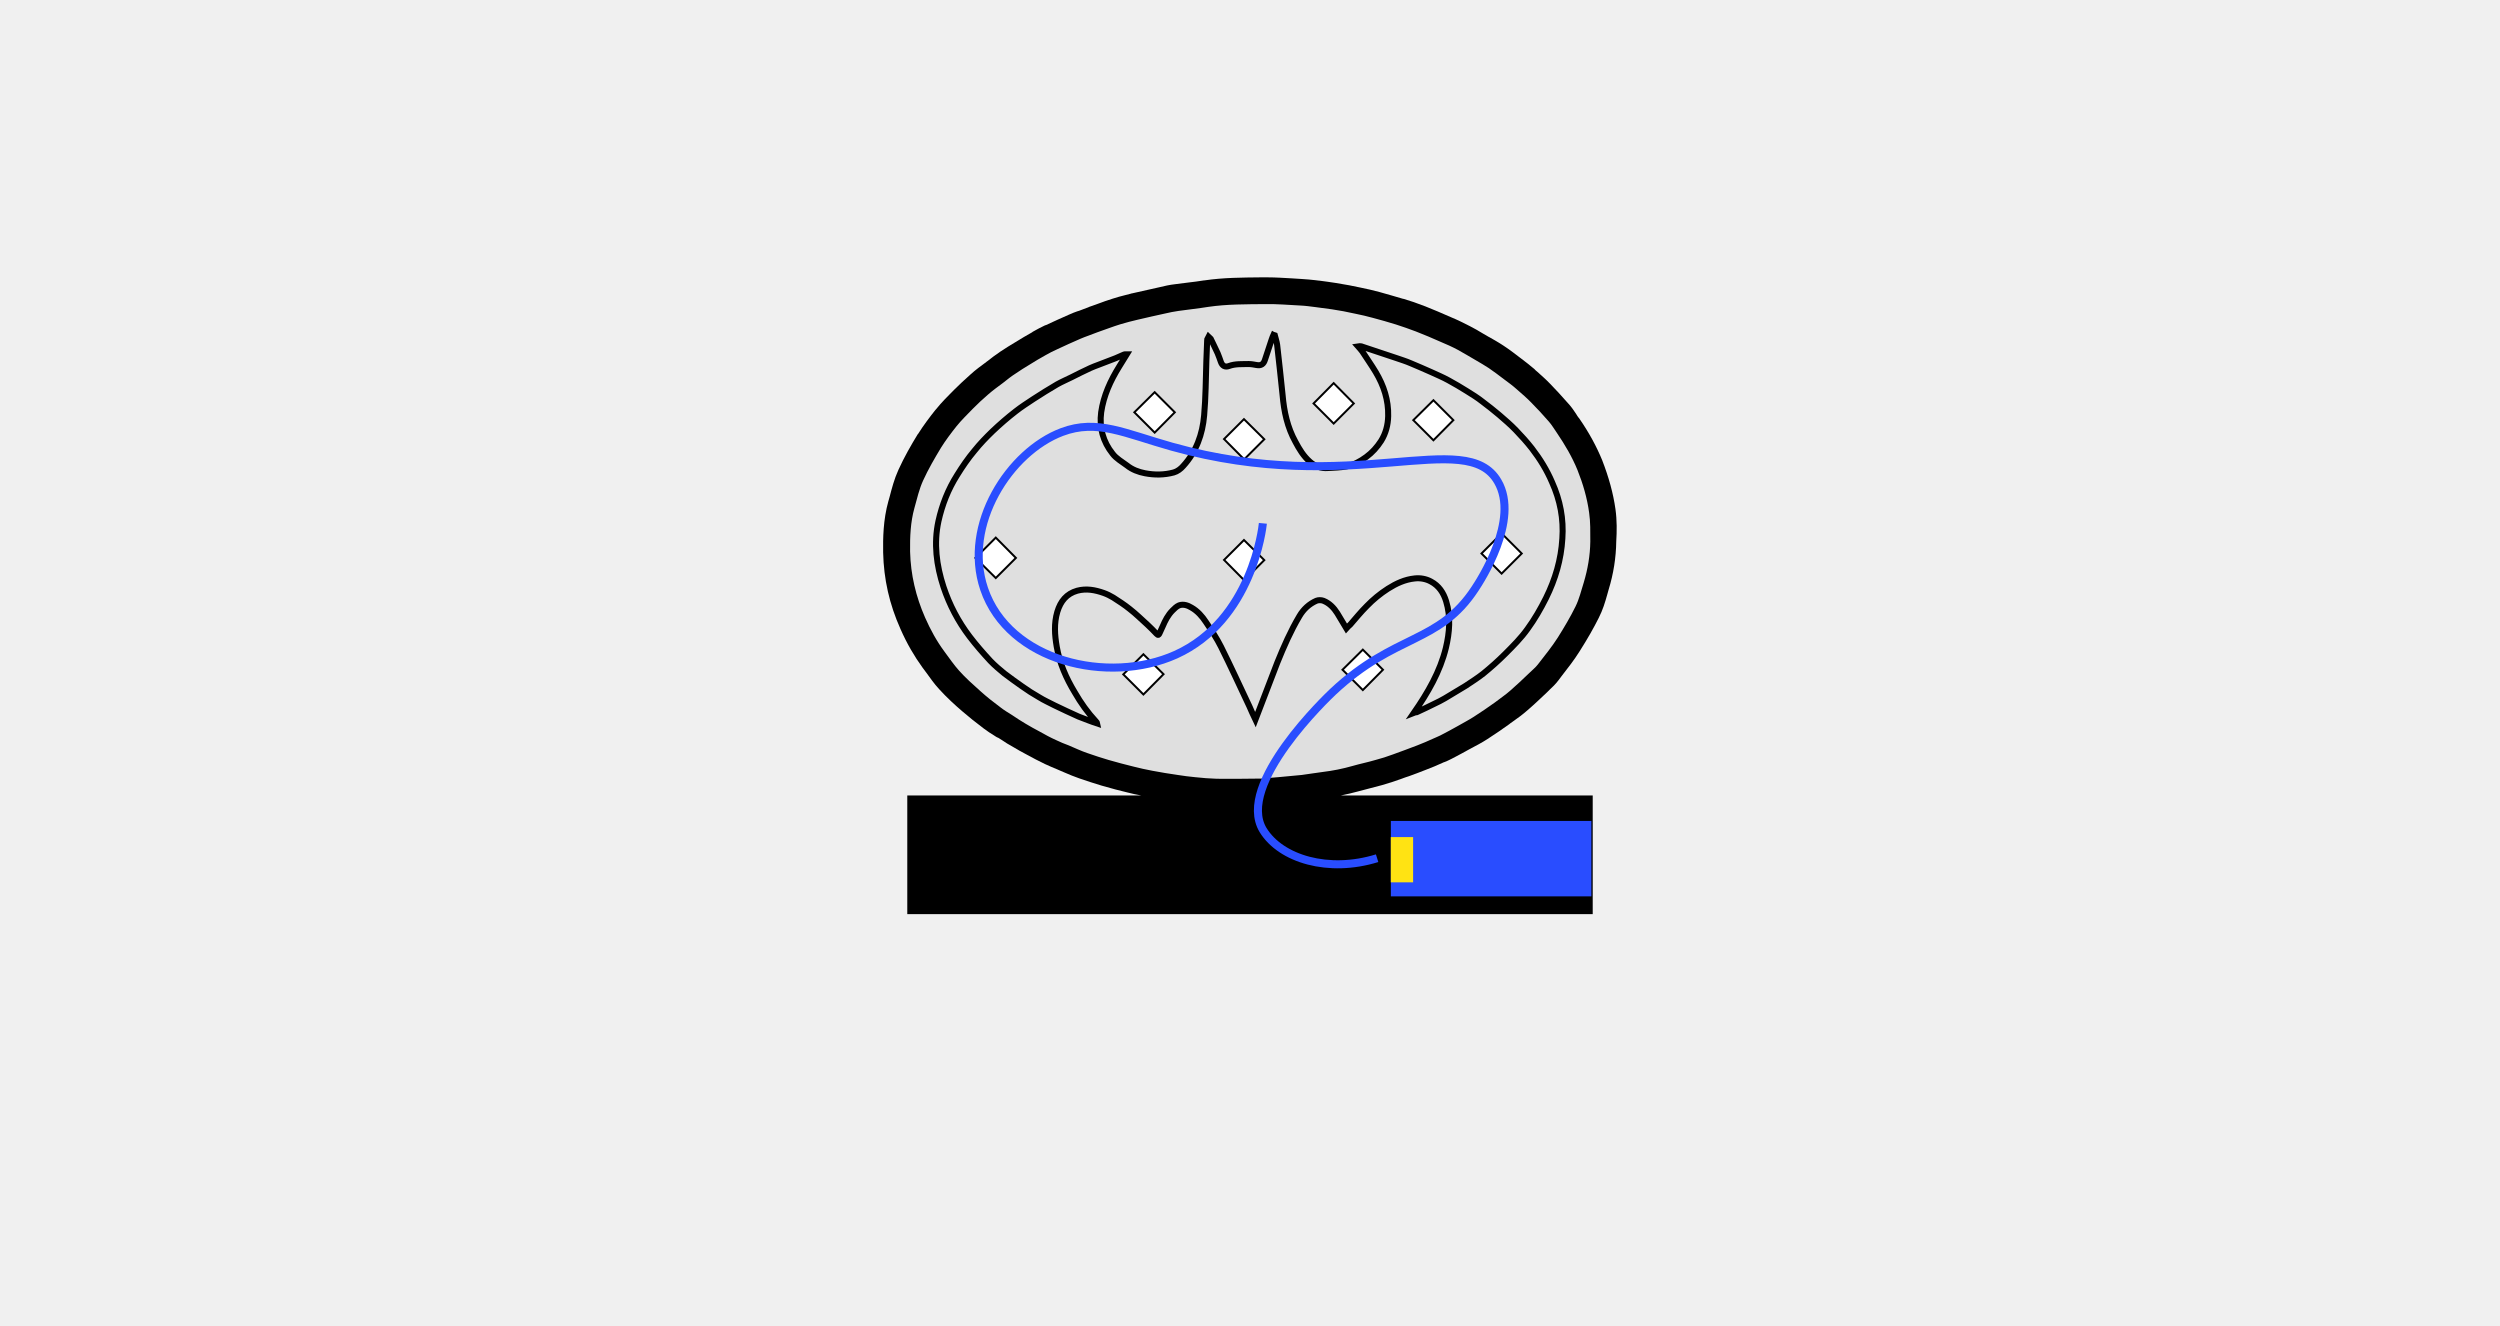
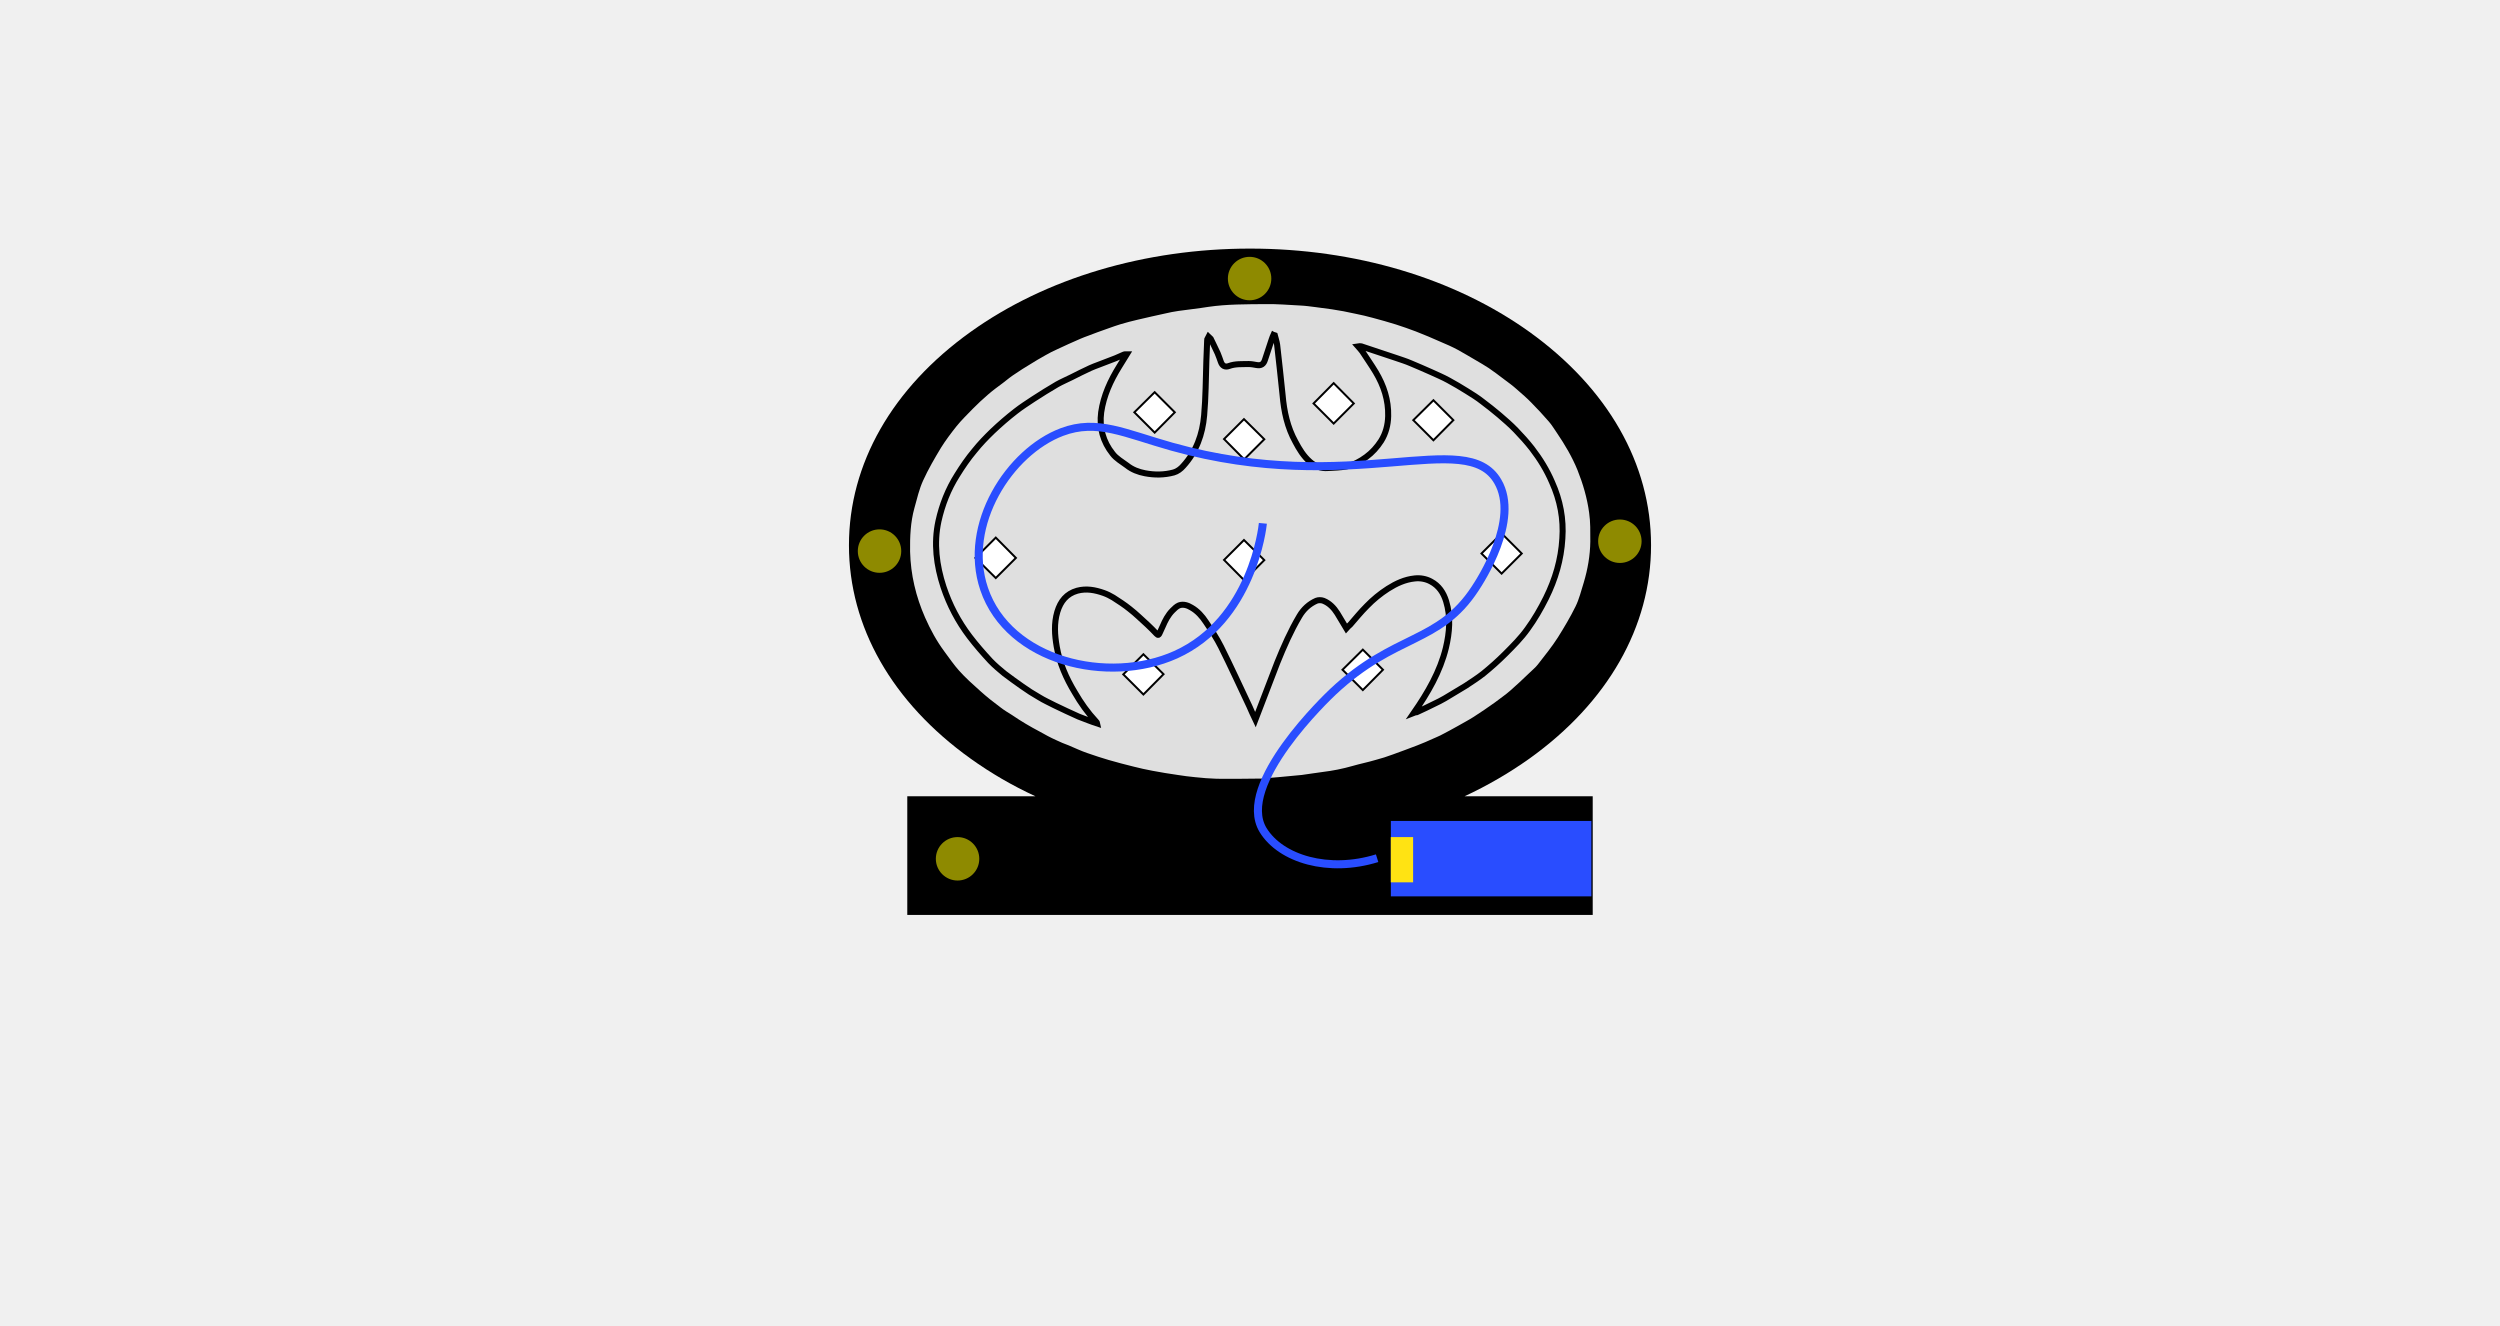
<svg xmlns="http://www.w3.org/2000/svg" version="1.1" id="ELD:_165" x="0px" y="0px" viewBox="0 0 1243 659" style="enable-background:new 0 0 1243 659;" xml:space="preserve">
  <style type="text/css">
	.st0{fill:#DFDFDF;stroke:#000000;stroke-width:3;stroke-miterlimit:10;}
	.st1{display:none;fill:#FFFFFF;stroke:#000000;stroke-miterlimit:10;}
	.st2{fill:#FFFFFF;stroke:#000000;stroke-miterlimit:10;}
	.st3{fill:#294DFF;}
	.st4{fill:#FFE313;}
	.st5{fill:none;stroke:#294DFF;stroke-width:4;stroke-miterlimit:10;}
+ 	.st6{fill:#8E8A00;}
</style>
-   <path id="BASE:_Base_Path" d="M803.2,253.1c-1.1-7.8-3.3-15.8-6.6-24.3l0,0l0,0c-2.8-6.8-6.5-13.7-11.5-20.9l-0.1-0.1l-0.1-0.1  c-0.4-0.5-0.8-1.1-1.2-1.8c-1-1.5-2.1-3.2-3.6-4.9l-0.1-0.1l-0.1-0.1c-3.4-3.9-6.3-7-9.1-9.9c-2.2-2.3-4.4-4.2-6.5-6.1  c-0.5-0.4-1-0.8-1.4-1.3l0,0l0,0c-2.3-2-4.6-3.7-6.8-5.4l-0.4-0.3c-2.6-2-5.2-4-8.1-5.9c-1.7-1.1-3.3-2.1-4.9-3  c-0.7-0.4-1.4-0.8-2.1-1.2l-0.2-0.1l-0.2-0.1c-1-0.6-2-1.2-3.1-1.8c-2-1.2-4-2.4-6.2-3.5c-2.9-1.5-6.1-3.1-9.5-4.5  c-4.5-2-8.8-3.8-12.8-5.4c-3.8-1.5-7.7-2.8-10.7-3.7l-0.1,0l-0.1,0c-3.8-1.1-7.8-2.3-11.8-3.4c-3.1-0.8-6.2-1.6-9.4-2.2  c-3.5-0.8-7.4-1.5-12.3-2.3l0,0l0,0c-2.9-0.5-5.8-0.8-8.5-1.2l-0.1,0l-0.1,0c-0.5-0.1-1.1-0.1-1.6-0.2c-2.1-0.2-4.4-0.5-6.9-0.6  c-1.6-0.1-3.2-0.2-4.7-0.3c-3.9-0.2-7.9-0.5-12-0.5c-0.4,0-0.8,0-1.2,0l-2.4,0c-9,0.1-18.3,0.1-27.8,1.5l-0.1,0l-0.1,0  c-2.6,0.4-5.3,0.8-8.1,1.1c-2,0.3-4.1,0.5-6.3,0.8c-2.7,0.3-5.4,0.9-7.8,1.5c-4.6,1-9.3,2.1-13.8,3.1l-0.2,0l-0.2,0.1  c-0.9,0.2-1.8,0.5-2.7,0.7c-2.1,0.5-4.2,1.1-6.4,1.8c-2.5,0.8-4.9,1.6-7.2,2.5c-1.6,0.6-3,1.1-4.5,1.6l-0.2,0.1l-0.2,0.1  c-0.8,0.3-1.6,0.6-2.4,0.9c-0.7,0.3-1.4,0.5-2.1,0.8l0,0l0,0c-0.3,0.1-0.6,0.2-1,0.3c-1.1,0.4-2.5,0.9-4,1.6  c-3.8,1.7-7.7,3.4-11.7,5.3l-0.1,0l-0.1,0c-2.1,1-4.2,2.1-6.3,3.3l-0.1,0.1l-0.1,0.1c-2.7,1.5-5.4,3.1-8.3,4.9  c-2.4,1.4-4.9,3-7.5,4.7c-2.4,1.6-4.6,3.3-6.5,4.8l-0.2,0.1l-0.2,0.2c-2.7,2-5.5,4-8.1,6.4l0,0l0,0c-2.8,2.5-5.5,5-8.1,7.6  c-3,3-6.1,6.1-9,9.7l-0.1,0.1l-0.1,0.1c-2.7,3.4-5.9,7.6-8.6,11.9l-0.1,0.1l-0.1,0.1c-3.3,5.4-6.7,11.3-9.6,17.7l0,0l0,0  c-2.1,4.6-3.3,9.3-4.4,13.5c-0.2,0.7-0.4,1.4-0.6,2.1c-2.6,9.3-2.7,18.5-2.6,25.5l0,0l0,0c0.3,13.3,3.1,25.7,8.6,38  c3.2,7.3,6.9,13.6,11.1,19.4c0.6,0.8,1.2,1.6,1.8,2.4c1.9,2.6,3.8,5.4,6.3,8.1l0,0l0,0c3.9,4.3,8.2,8.2,11.6,11.1l0,0l0,0  c3.1,2.7,6.4,5.3,10.6,8.5c1.8,1.4,3.6,2.5,5.2,3.5c0.5,0.3,1,0.7,1.6,1l0.1,0l0.1,0c0.7,0.4,1.4,0.9,2.1,1.3  c1.6,1.1,3.3,2.2,5.2,3.2c2.3,1.4,4.8,2.8,7.3,4.1c2.6,1.4,5.7,3.1,8.9,4.6c2.1,1,4.1,1.8,6,2.6l0.9,0.4c0.9,0.4,1.9,0.8,2.8,1.2  c2.3,1,4.7,2,7.3,2.9c3.6,1.2,7.3,2.5,11.1,3.6c5.1,1.5,9.1,2.5,12.8,3.4c2.3,0.6,4.6,1.1,6.9,1.5H451.1v59h340.8v-59H666.7  c3-0.6,6-1.3,8.9-2.1c1.7-0.5,3.4-0.9,5.3-1.4c2-0.5,4-1,6.1-1.6c3.5-1,6.6-2,9.6-3.1c1.3-0.5,2.7-1,4-1.4c2.7-1,5.5-2,8.2-3.1  c3-1.1,5.7-2.3,8.4-3.5c0.3-0.2,0.7-0.3,1-0.4c1-0.4,2.2-0.9,3.5-1.6c3.5-1.8,6.4-3.4,9.1-4.9c2.8-1.5,5.8-3,8.7-4.9  c3.7-2.4,7.4-4.9,11-7.5l0.1-0.1l0.1-0.1c0.6-0.4,1.1-0.8,1.7-1.2c2.3-1.6,4.6-3.3,7-5.4c3.4-2.9,6.6-6,9.8-9l0.1-0.1l0.1-0.1  c0.3-0.3,0.7-0.7,1.1-1.1c1.3-1.2,2.9-2.7,4.4-4.7c0.5-0.7,1-1.3,1.5-2c3-3.9,6.2-7.9,9-12.4l0,0l0,0c4-6.3,7-11.6,9.5-16.6  c2-3.9,3.2-7.9,4.2-11.5c0.2-0.8,0.5-1.7,0.7-2.5l0,0l0,0c2.4-7.8,3.7-15.9,3.8-24l0,0l0,0C803.9,264.3,804,258.8,803.2,253.1z" />
+   <path id="BASE:_base_path" d="M760.4,377.2c39-27.9,60.5-65.6,60.5-106.1S799.4,193,760.4,165c-37.3-26.7-86.6-41.4-138.9-41.4  c-52.2,0-101.6,14.7-138.9,41.4c-39,27.9-60.5,65.6-60.5,106.1s21.5,78.2,60.5,106.1c9.9,7.1,20.7,13.4,32.2,18.7h-63.7v59h340.8  v-59h-63.7C739.6,390.6,750.4,384.3,760.4,377.2z" />
  <path id="DIF:_Boundary" class="st0" d="M627.4,388.6c-9.3,0.1-15.8,0.2-22.4,0.1c-3.6-0.1-7.4-0.4-11-0.8c-2.8-0.3-5.7-0.6-8.6-1.1  c-4.2-0.6-8.5-1.3-12.7-2.1c-3.2-0.6-6.4-1.3-9.5-2.1c-4.1-1-8.2-2.1-12.4-3.3c-3.5-1-7-2.2-10.5-3.4c-3.3-1.1-6.4-2.6-9.5-3.9  c-2.1-0.8-4.2-1.6-6.2-2.6c-2.9-1.3-5.7-2.8-8.5-4.4c-2.3-1.2-4.6-2.5-6.8-3.8c-2.3-1.3-4.6-2.9-6.9-4.4c-2.1-1.3-4.1-2.5-6-4  c-3.5-2.6-6.8-5.2-10-8.1c-3.7-3.3-7.4-6.6-10.7-10.3c-2.7-3-4.9-6.3-7.3-9.5c-4-5.4-7.1-11.1-9.8-17.2c-4.7-10.7-7.3-21.7-7.6-33.4  c-0.1-7.5,0.2-14.9,2.2-22.1c1.3-4.7,2.4-9.5,4.4-13.9c2.6-5.7,5.8-11.2,9-16.5c2.3-3.7,5.1-7.4,7.8-10.8c2.5-3.1,5.4-5.9,8.2-8.8  c2.5-2.5,4.9-4.8,7.6-7.1c2.4-2.1,5-4,7.7-6c2-1.6,4-3.2,6.2-4.6c2.3-1.6,4.6-3,6.9-4.4c2.7-1.7,5.4-3.3,8.1-4.8  c1.9-1.1,3.9-2.1,5.9-3c3.8-1.8,7.6-3.5,11.5-5.2c1.3-0.6,2.8-1.1,4.1-1.6c1.6-0.6,3-1.1,4.5-1.7c3.8-1.3,7.6-2.8,11.5-4  c2.9-0.9,5.8-1.6,8.7-2.3c4.6-1.1,9.2-2.1,13.7-3.1c2.2-0.5,4.5-1,6.8-1.3c4.9-0.7,9.8-1.2,14.7-2c9.5-1.4,19-1.3,28.6-1.4  c5.7-0.1,11.5,0.4,17.3,0.7c2.7,0.1,5.3,0.5,7.8,0.8c2.8,0.4,5.5,0.7,8.2,1.1c3.9,0.6,7.8,1.3,11.7,2.2c3,0.6,6,1.3,8.9,2.1  c3.8,1,7.6,2.1,11.5,3.3c3.3,1.1,6.7,2.2,10,3.5c4.2,1.6,8.3,3.4,12.4,5.2c2.9,1.2,5.8,2.5,8.6,4c3,1.6,6,3.5,9,5.2  c2.2,1.3,4.5,2.6,6.6,4c2.5,1.7,5,3.6,7.5,5.5c2.3,1.7,4.5,3.3,6.6,5.2c2.5,2.2,5,4.3,7.3,6.7c3,3,5.9,6.2,8.7,9.4  c1.6,1.8,2.8,3.9,4.2,5.9c4,5.9,7.6,12,10.3,18.6c2.8,7,4.9,14.2,5.9,21.6c0.7,4.8,0.6,9.7,0.6,14.6c-0.1,7.1-1.3,14-3.3,20.7  c-1.3,4.1-2.3,8.4-4.2,12.2c-2.6,5.3-5.7,10.5-8.9,15.6c-3,4.7-6.6,9.1-10,13.5c-1.3,1.7-3,3-4.5,4.5c-3.1,3-6.2,5.9-9.4,8.7  c-2.5,2.2-5.2,4-7.8,6c-3.5,2.5-7,4.9-10.6,7.2c-2.5,1.6-5.2,3-7.8,4.5c-2.9,1.6-5.9,3.3-8.9,4.8c-1.2,0.6-2.5,1.1-3.8,1.7  c-2.5,1.1-5.1,2.3-7.8,3.3c-4,1.6-8.1,3-12.1,4.5c-2.9,1.1-5.8,2-8.8,2.8c-3.7,1.1-7.7,1.9-11.5,3c-4.9,1.4-9.9,2.4-14.9,3  c-3.5,0.4-7.1,1.1-10.5,1.5C639.6,387.6,632.2,388.2,627.4,388.6L627.4,388.6z" />
  <path id="DIF:_Core" class="st0" d="M703,354.4c6.9-10,13-20.4,15.9-32.3c1.8-7.6,2.5-15.4,0.1-23.2c-1.3-4.2-3.6-7.7-7.6-9.8  c-2.4-1.3-5.2-1.8-8-1.5c-4.9,0.5-9.2,2.5-13.3,5.1c-3.9,2.5-7.4,5.4-10.5,8.6c-3,3-5.6,6.2-8.3,9.3c-0.6,0.6-1.3,1.1-1.9,1.8  c-1.5-2.5-3-5-4.5-7.5c-1.7-2.7-3.9-5-6.9-6.2c-1.1-0.4-2.5-0.4-3.5,0c-3.6,1.6-6.4,4.2-8.4,7.6c-4.4,7.4-7.8,15.2-11,23.1  c-3.6,9.4-7.2,18.8-10.9,28.4c-1.1-2.3-2.1-4.5-3-6.6c-4.7-9.9-9.2-19.8-14.1-29.6c-2.1-4.2-4.8-8.3-7.5-12.3  c-1.9-2.9-4.2-5.5-7.2-7.2c-1.8-1.1-4-1.9-6.2-1.1c-1.2,0.5-2.3,1.6-3.2,2.5c-2.3,2.3-3.7,5.1-4.9,7.9c-0.5,1.2-1.1,2.3-1.6,3.5  c-0.4,0.8-0.6,1.1-1.4,0.3c-1.5-1.6-3-3.1-4.6-4.6c-2.9-2.6-5.7-5.4-8.8-7.8c-2.6-2.1-5.4-3.9-8.2-5.7c-1.5-0.9-3.1-1.7-4.8-2.3  c-4.3-1.5-8.6-2.3-13.1-1.1c-5.3,1.5-8.3,5.2-9.9,10.5c-1.7,5.8-1.3,11.5-0.3,17.3c1.4,8.2,4.7,15.7,9,22.8c3,5.2,6.4,10,10.5,14.4  c0.2,0.2,0.5,0.5,0.6,1c-1.5-0.5-3-1-4.5-1.6c-1.6-0.6-3.2-1.2-4.7-1.8c-4-1.8-8.1-3.7-12-5.6c-2.5-1.3-5.2-2.5-7.6-4  c-3-1.7-5.8-3.5-8.6-5.5c-3-2.1-5.9-4.2-8.8-6.4c-2.3-1.9-4.7-3.9-6.9-6.2c-3.6-3.9-7.1-7.9-10.3-12.1c-5.7-7.5-10-15.7-13-24.7  c-3.5-10.7-4.9-21.6-2.5-32.7c1.8-8.1,4.8-15.8,9.3-22.9c2.6-4.2,5.4-8.3,8.6-12.1c2.8-3.5,5.8-6.6,9-9.7c3.7-3.5,7.5-6.8,11.5-9.9  c2.8-2.2,5.8-4.1,8.8-6.1c3.9-2.5,7.8-5,11.8-7.3c2.3-1.3,4.7-2.3,7.1-3.5c3.1-1.6,6.2-3.1,9.4-4.6c1.3-0.6,2.7-1.1,4-1.6  c2.8-1.1,5.7-2.2,8.6-3.3c1.4-0.6,2.8-1.2,4.1-1.8c0.4-0.2,0.8-0.1,1.4-0.1c-1.3,2.1-2.5,4-3.7,6c-4.4,7.1-7.8,14.5-9,22.8  c-1,7.6,0.9,14.6,5.7,20.6c1.8,2.4,4.7,4,7.1,5.8c2.6,2.1,5.8,3.3,9,3.9c4.7,0.9,9.5,0.9,14.3-0.4c1.8-0.5,3.5-1.8,4.7-3.2  c6.5-7.1,9.6-15.8,10.4-25.2c0.8-9,0.8-18,1.1-27c0.1-3.4,0.3-6.8,0.4-10.2c0-0.3,0.1-0.5,0.1-0.7c0.2-0.4,0.4-0.7,0.6-1.1  c0.3,0.3,0.8,0.5,1,0.8c1.1,2.4,2.4,4.8,3.5,7.3c0.6,1.4,1.1,2.9,1.6,4.3c0.7,2,2.1,2.8,4,2.1c3.2-1.2,6.6-0.9,9.9-1  c1.3,0,2.7,0.3,3.9,0.5c2.2,0.4,3.5-0.4,4.2-2.8c1.1-3.3,2.2-6.7,3.3-10c0.2-0.8,0.6-1.5,0.9-2.2c0.2,0.1,0.4,0,0.6,0.1  c0.4,1.6,1,3.3,1.2,4.9c0.9,8.3,1.9,16.6,2.7,24.9c0.7,8.2,2.4,16.1,6.4,23.3c1.9,3.6,4,7.1,7.2,9.9c2.5,2.2,5.5,3.4,8.9,3.1  c3-0.2,6.2-0.2,9.2-0.8c3.7-0.7,6.9-2.5,9.9-4.7c3-2.2,5.4-4.9,7.4-8c2.3-3.7,3.4-7.9,3.5-12.3c0.2-8-2.2-15.2-6.2-21.9  c-2.1-3.5-4.5-6.9-6.7-10.3c-0.6-0.8-1.3-1.6-2.1-2.5c0.6-0.1,1.1-0.1,1.6,0c1.7,0.6,3.4,1.1,5.1,1.7c4.2,1.4,8.3,2.8,12.6,4.2  c2.3,0.8,4.6,1.5,6.9,2.5c3.5,1.4,6.9,3,10.4,4.5c2.8,1.3,5.7,2.5,8.4,4c3.1,1.7,6.2,3.5,9.2,5.4c2.6,1.6,5.3,3.3,7.7,5.2  c2.8,2.1,5.7,4.4,8.3,6.6c2.8,2.4,5.7,4.9,8.3,7.6c2.8,2.9,5.5,5.9,8,9.1c4,5.2,7.4,10.7,10,16.8c4,8.9,5.8,18.2,5.1,28  c-0.6,10.4-3.5,20.2-8.1,29.5c-2.7,5.4-5.7,10.6-9.2,15.4c-3.2,4.5-7.1,8.4-11.1,12.4c-3.5,3.5-7.1,6.7-10.9,9.8  c-2.8,2.2-5.8,4.1-8.8,6.1c-3.4,2.1-6.9,4.2-10.3,6.2c-1.7,1-3.5,1.9-5.2,2.7c-2.9,1.5-5.8,2.8-8.8,4.2  C703.8,354.2,703.5,354.2,703,354.4L703,354.4z" />
  <polygon id="NLED:_x5F__x7B__x22_colorID_x22_:_x5B_0.93333_x2C_0.72157_x2C_0.29412_x5D__x2C__x22_target_x22_:12_x7D_" class="st1" points="  511.1,221.2 521.2,211.1 531.2,221.2 521.2,231.2 " />
  <polygon id="NLED:_x5F__x7B__x22_colorID_x22_:_x5B_0.93333_x2C_0.72157_x2C_0.29412_x5D__x2C__x22_target_x22_:12_x7D__1_" class="st2" points="  608.6,218.3 618.5,208.4 628.6,218.4 618.6,228.4 " />
  <polygon id="NLED:_x5F__x7B__x22_colorID_x22_:_x5B_0.93333_x2C_0.72157_x2C_0.29412_x5D__x2C__x22_target_x22_:10_x7D_" class="st2" points="  702.7,208.9 712.7,199 722.6,208.9 712.7,218.9 " />
  <polygon id="NLED:_x5F__x7B__x22_colorID_x22_:_x5B_0_x2C_0.65882_x2C_0.88235_x5D__x2C__x22_target_x22_:12_x7D_" class="st2" points="  485,277.4 495.1,267.3 505.1,277.4 495.1,287.4 " />
  <polygon id="NLED:_x5F__x7B__x22_colorID_x22_:_x5B_0_x2C_0.65882_x2C_0.88235_x5D__x2C__x22_target_x22_:10_x7D_" class="st2" points="  608.6,278.4 618.5,268.5 628.6,278.5 618.6,288.5 " />
  <polygon id="NLED:_x5F__x7B__x22_colorID_x22_:_x5B_0_x2C_0.65882_x2C_0.88235_x5D__x2C__x22_target_x22_:10_x7D__1_" class="st2" points="  736.6,275.2 746.6,265.2 756.6,275.2 746.6,285.2 " />
  <polygon id="NLED:_x5F__x7B__x22_colorID_x22_:_x5B_1_x2C_1_x2C_1_x5D__x2C__x22_target_x22_:10_x7D_" class="st2" points="564,205   574.1,195 584.1,205 574.1,215.1 " />
  <polygon id="NLED:_x5F__x7B__x22_colorID_x22_:_x5B_1_x2C_1_x2C_1_x5D__x2C__x22_target_x22_:10_x7D__1_" class="st2" points="  653.1,200.6 663.1,190.5 673.1,200.6 663.1,210.6 " />
  <polygon id="NLED:_x5F__x7B__x22_colorID_x22_:_x5B_1_x2C_1_x2C_1_x5D__x2C__x22_target_x22_:10_x7D__2_" class="st2" points="  558.5,335.3 568.5,325.3 578.5,335.2 568.5,345.3 " />
  <polygon id="NLED:_x5F__x7B__x22_colorID_x22_:_x5B_1_x2C_1_x2C_1_x5D__x2C__x22_target_x22_:10_x7D__3_" class="st2" points="  667.5,333 677.6,323 687.6,333 677.6,343.1 " />
  <rect id="MC:_Microcontroller" x="722.6" y="377.1" transform="matrix(4.485904e-11 1 -1 4.485904e-11 1168.331 -314.4287)" class="st3" width="37.5" height="99.7" />
  <polygon id="BI:_Breakin_1_" class="st4" points="702.6,436.5 702.6,434.2 702.6,432.7 702.6,428.2 702.6,426.7 702.6,422.2   702.6,416.2 691.5,416.2 691.5,420.3 691.5,422.2 691.5,426.7 691.5,428.2 691.5,432.7 691.5,434.2 691.5,436.5 691.5,438.7   702.6,438.7 " />
  <path id="CP:_CircuitPath" class="st5" d="M684.7,426.7c-24.1,7.5-47.9,0.4-56.7-14c-13.8-22.8,32.5-66.6,34.7-68.7  c31.1-29.2,52.6-23.7,70.7-51.3c2.6-3.9,22.4-34.3,11.3-53.3c-15.8-27.3-72,7.9-162-17.3c-23.5-6.6-37.2-13.9-54.7-7.3  c-26,9.8-49.5,46-38.7,78c12.2,36.1,61.7,47.8,95.3,32.7c38-17.2,43.1-63.2,43.3-65.3" />
+   <circle id="NUT:_Nut_here" class="st6" cx="437.3" cy="274" r="10.8" />
+   <circle id="NUT:_Nut_here_1_" class="st6" cx="805.4" cy="269.1" r="10.8" />
+   <circle id="NUT:_Nut_here_2_" class="st6" cx="476.1" cy="427" r="10.8" />
+   <circle id="NUT:_Nut_here_3_" class="st6" cx="621.3" cy="138.5" r="10.8" />
</svg>
